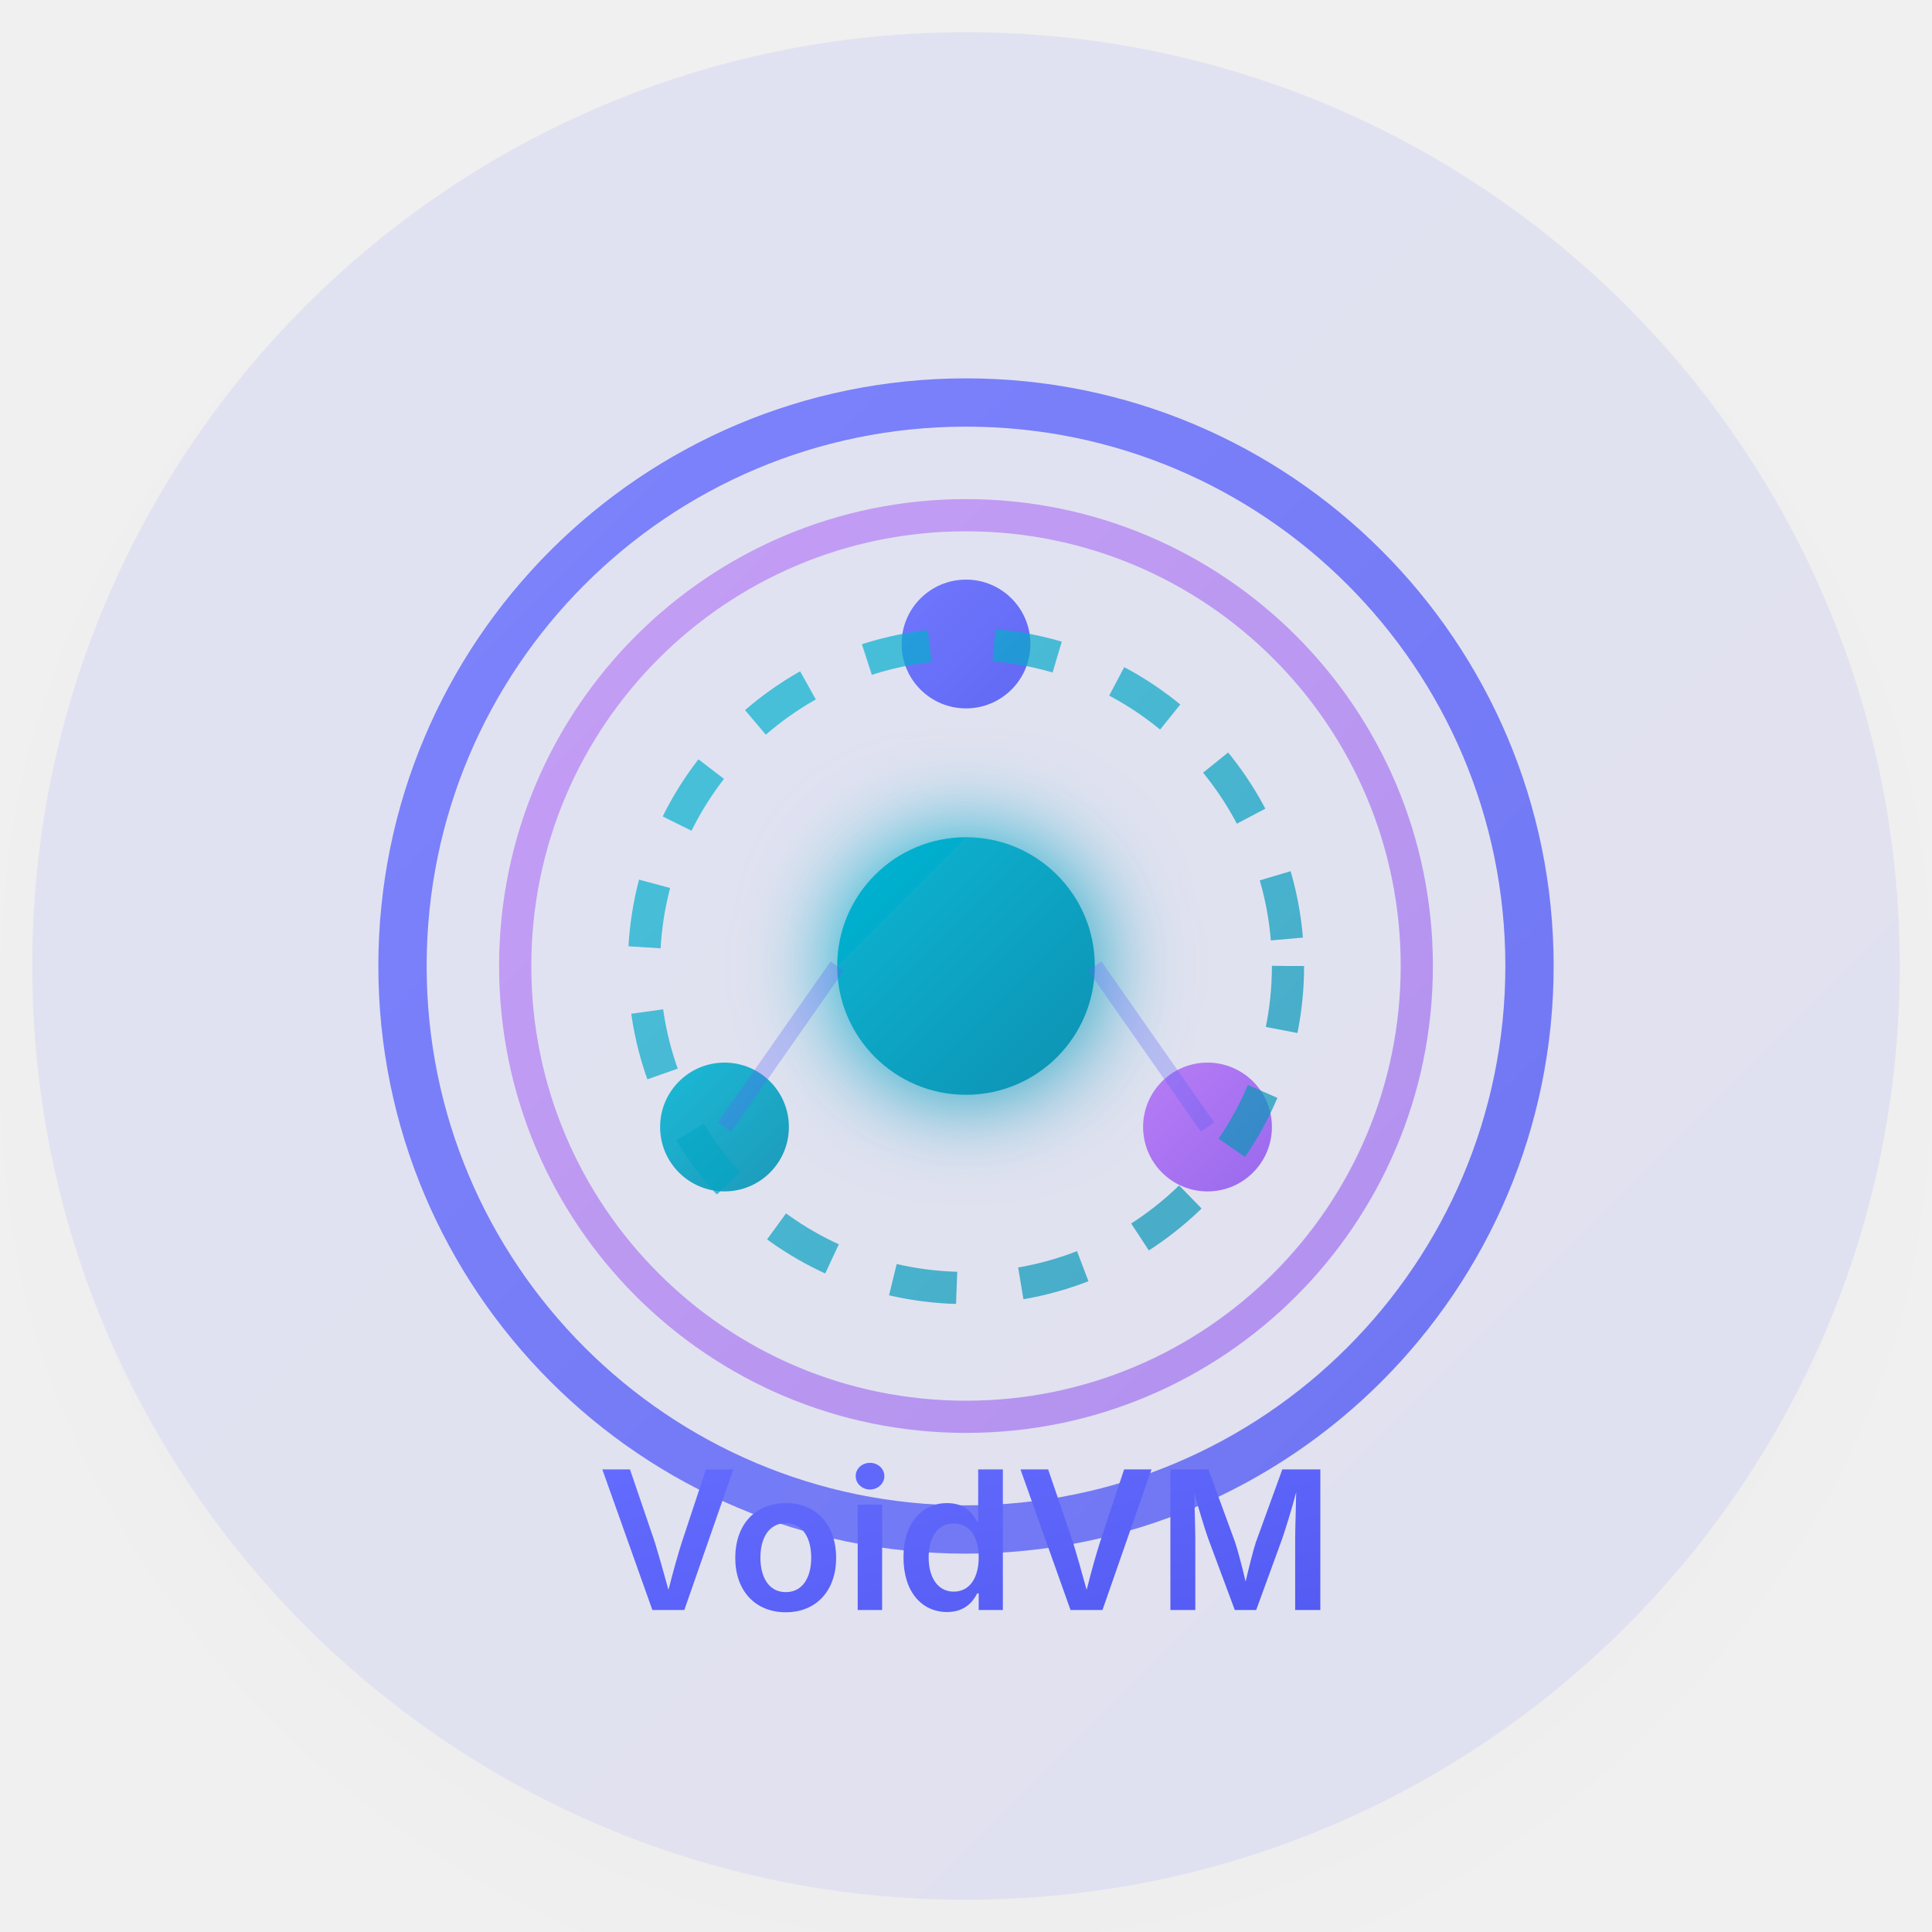
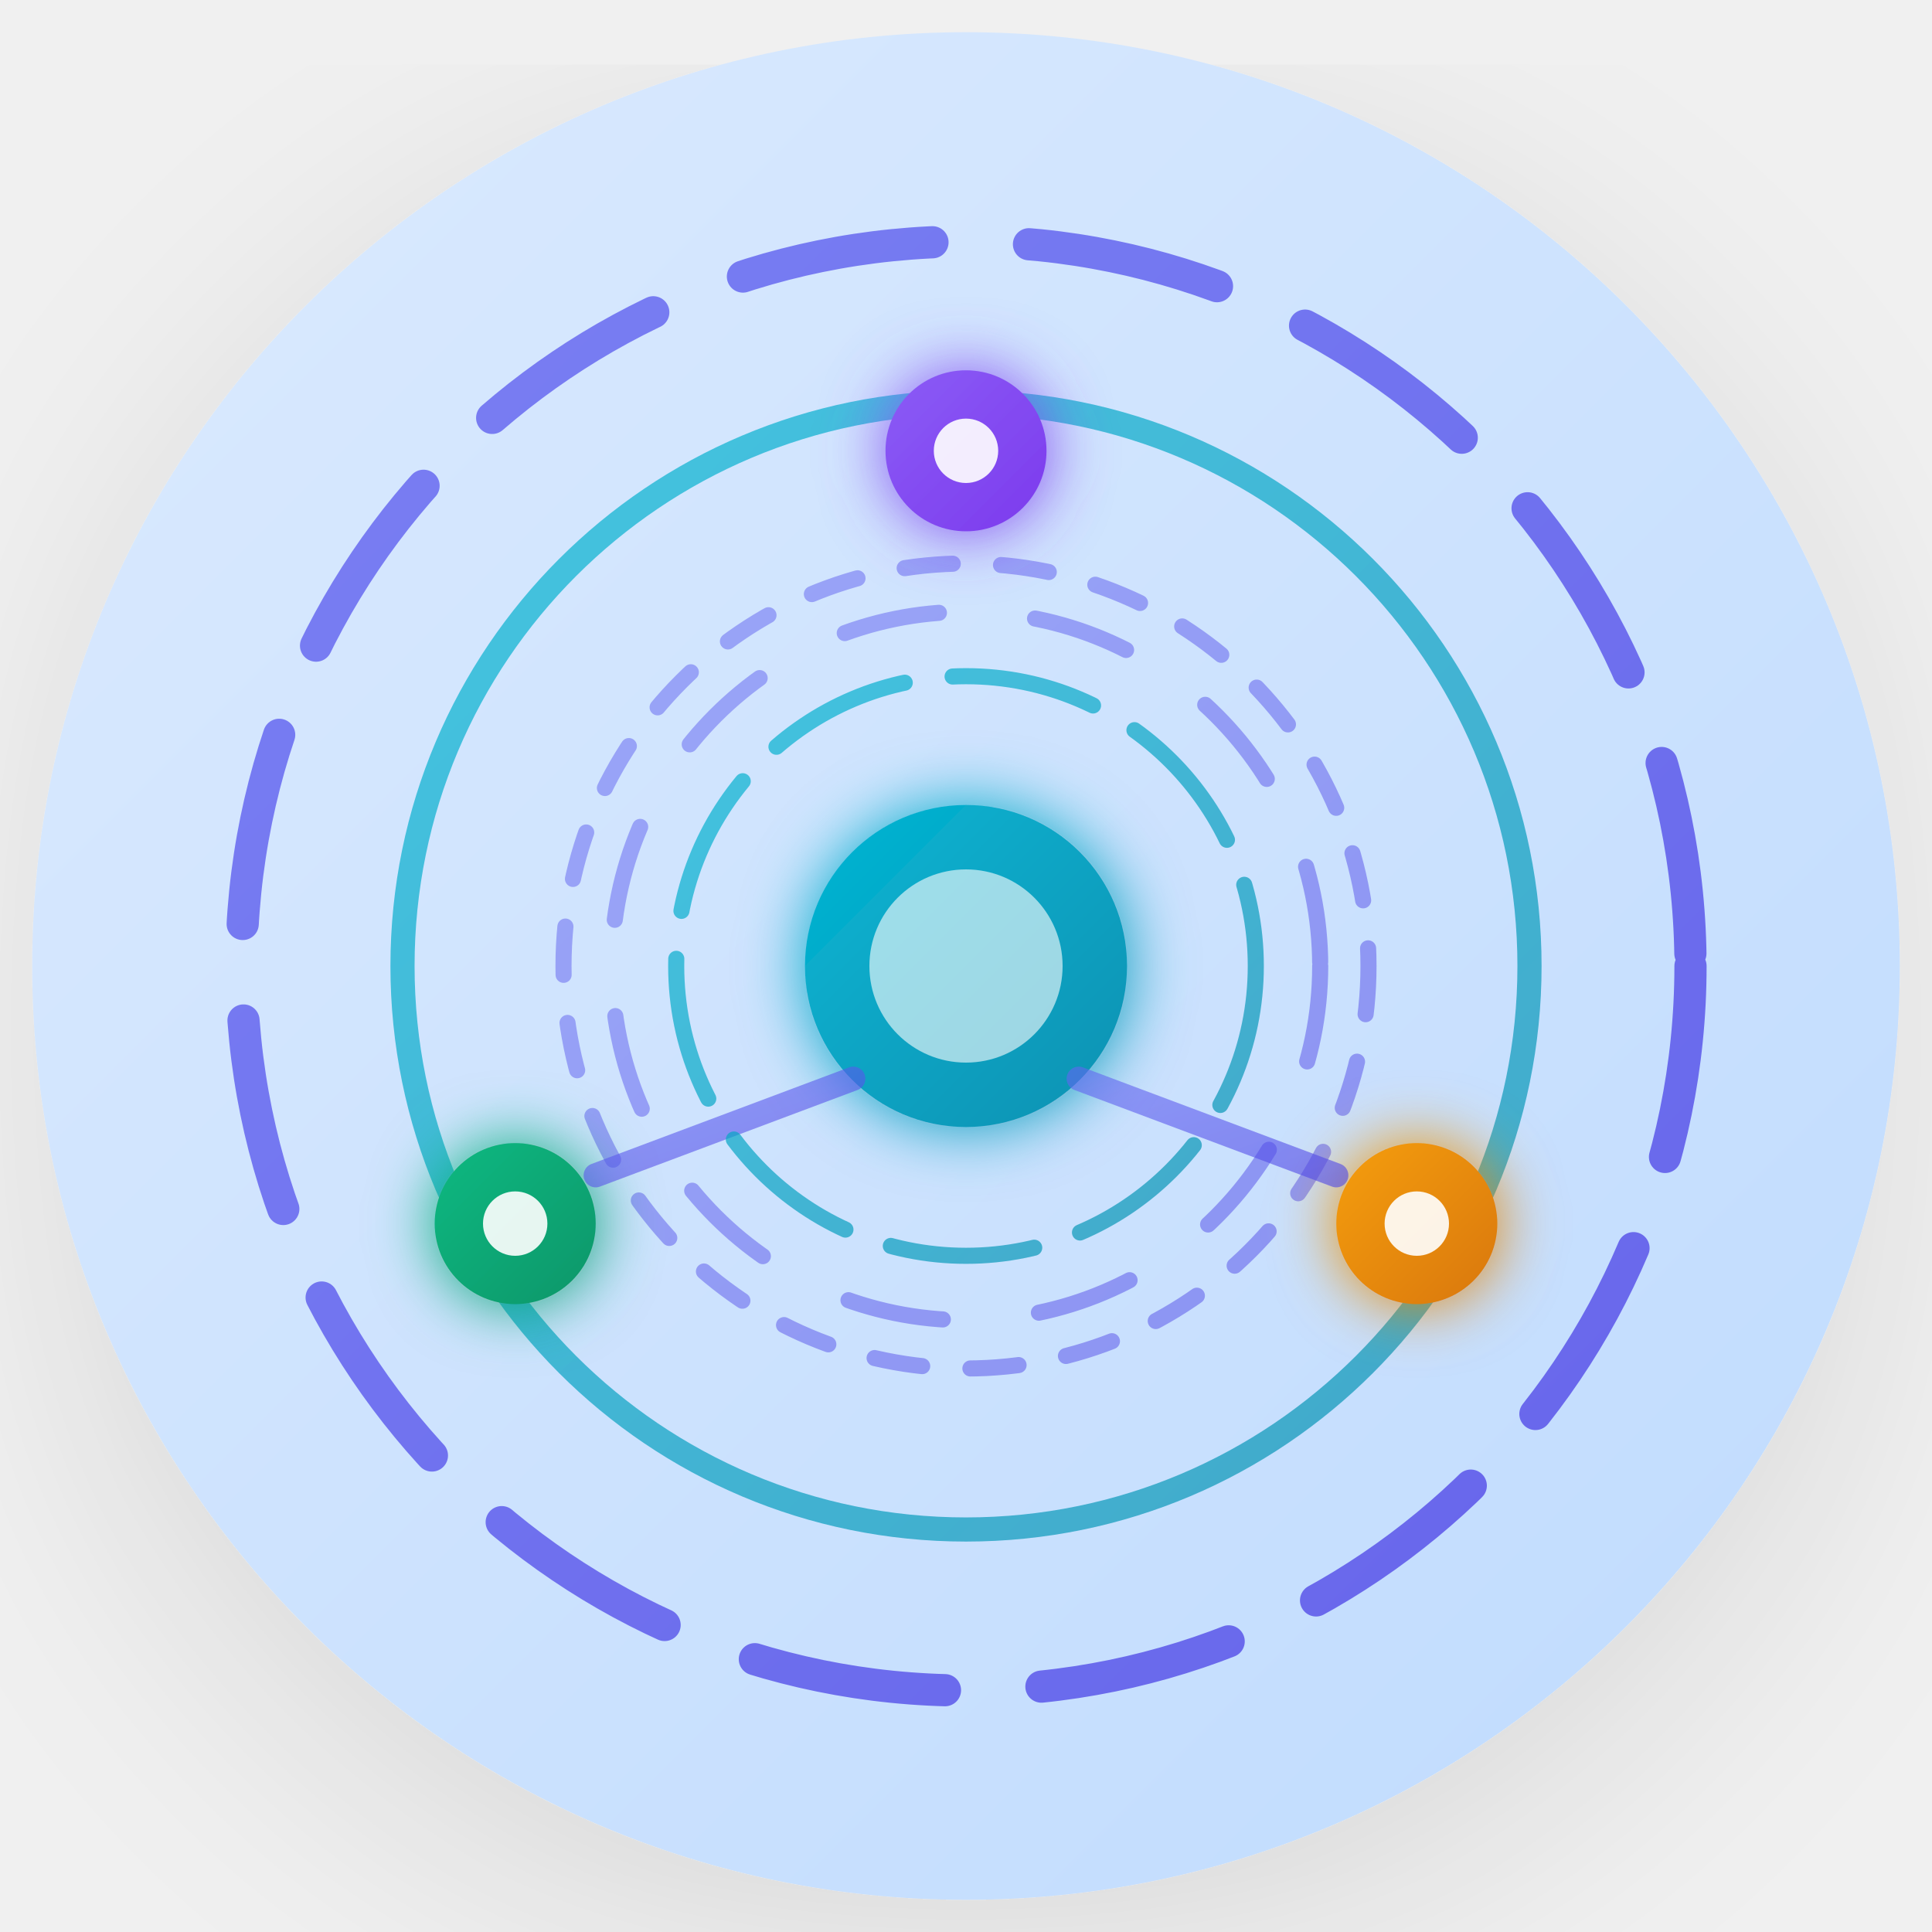
<svg xmlns="http://www.w3.org/2000/svg" width="120" height="120" viewBox="0 0 120 120">
  <defs>
    <linearGradient id="primaryGradient" x1="0%" y1="0%" x2="100%" y2="100%">
-       <stop offset="0%" style="stop-color:#646cff;stop-opacity:1" />
-       <stop offset="100%" style="stop-color:#535bf2;stop-opacity:1" />
+       <stop offset="0%" style="stop-color:#6366f1;stop-opacity:1" />
+       <stop offset="100%" style="stop-color:#4f46e5;stop-opacity:1" />
    </linearGradient>
-     <linearGradient id="secondaryGradient" x1="0%" y1="0%" x2="100%" y2="100%">
-       <stop offset="0%" style="stop-color:#a855f7;stop-opacity:0.8" />
-       <stop offset="100%" style="stop-color:#7c3aed;stop-opacity:0.8" />
+     <linearGradient id="backgroundGradient" x1="0%" y1="0%" x2="100%" y2="100%">
+       <stop offset="0%" style="stop-color:#dbeafe;stop-opacity:1" />
+       <stop offset="100%" style="stop-color:#bfdbfe;stop-opacity:1" />
    </linearGradient>
    <linearGradient id="accentGradient" x1="0%" y1="0%" x2="100%" y2="100%">
      <stop offset="0%" style="stop-color:#06b6d4;stop-opacity:1" />
      <stop offset="100%" style="stop-color:#0891b2;stop-opacity:1" />
    </linearGradient>
+     <linearGradient id="vmGradient1" x1="0%" y1="0%" x2="100%" y2="100%">
+       <stop offset="0%" style="stop-color:#8b5cf6;stop-opacity:1" />
+       <stop offset="100%" style="stop-color:#7c3aed;stop-opacity:1" />
+     </linearGradient>
+     <linearGradient id="vmGradient2" x1="0%" y1="0%" x2="100%" y2="100%">
+       <stop offset="0%" style="stop-color:#f59e0b;stop-opacity:1" />
+       <stop offset="100%" style="stop-color:#d97706;stop-opacity:1" />
+     </linearGradient>
+     <linearGradient id="vmGradient3" x1="0%" y1="0%" x2="100%" y2="100%">
+       <stop offset="0%" style="stop-color:#10b981;stop-opacity:1" />
+       <stop offset="100%" style="stop-color:#059669;stop-opacity:1" />
+     </linearGradient>
    <filter id="glow" x="-50%" y="-50%" width="200%" height="200%">
-       <feGaussianBlur stdDeviation="3" result="coloredBlur" />
+       <feGaussianBlur stdDeviation="2" result="coloredBlur" />
      <feMerge>
        <feMergeNode in="coloredBlur" />
        <feMergeNode in="SourceGraphic" />
      </feMerge>
    </filter>
-     <filter id="shadow" x="-50%" y="-50%" width="200%" height="200%">
-       <feDropShadow dx="0" dy="4" stdDeviation="4" flood-color="#000000" flood-opacity="0.1" />
+     <filter id="softShadow" x="-50%" y="-50%" width="200%" height="200%">
+       <feDropShadow dx="0" dy="4" stdDeviation="8" flood-color="#000000" flood-opacity="0.1" />
    </filter>
  </defs>
-   <circle cx="60" cy="60" r="58" fill="url(#primaryGradient)" filter="url(#shadow)" opacity="0.1" />
-   <g transform="translate(20, 20)">
-     <circle cx="40" cy="40" r="35" fill="none" stroke="url(#primaryGradient)" stroke-width="3" opacity="0.8" />
-     <circle cx="40" cy="40" r="28" fill="none" stroke="url(#secondaryGradient)" stroke-width="2" opacity="0.6" />
-     <circle cx="40" cy="40" r="8" fill="url(#accentGradient)" filter="url(#glow)" />
-     <g opacity="0.9">
-       <circle cx="40" cy="20" r="4" fill="url(#primaryGradient)">
-         <animate attributeName="opacity" values="0.6;1;0.6" dur="3s" repeatCount="indefinite" />
-       </circle>
-       <circle cx="55" cy="50" r="4" fill="url(#secondaryGradient)">
-         <animate attributeName="opacity" values="1;0.6;1" dur="3s" repeatCount="indefinite" begin="1s" />
-       </circle>
-       <circle cx="25" cy="50" r="4" fill="url(#accentGradient)">
-         <animate attributeName="opacity" values="0.6;1;0.6" dur="3s" repeatCount="indefinite" begin="2s" />
+   <circle cx="60" cy="60" r="58" fill="url(#backgroundGradient)" filter="url(#softShadow)" />
+   <g transform="translate(60, 60)">
+     <circle cx="0" cy="0" r="45" fill="none" stroke="url(#primaryGradient)" stroke-width="2" opacity="0.8" stroke-dasharray="12,6" stroke-linecap="round">
+       <animate attributeName="stroke-dashoffset" values="0;-18" dur="8s" repeatCount="indefinite" />
+     </circle>
+     <circle cx="0" cy="0" r="35" fill="none" stroke="url(#accentGradient)" stroke-width="1.5" opacity="0.7" />
+     <circle cx="0" cy="0" r="25" fill="none" stroke="url(#primaryGradient)" stroke-width="1" opacity="0.5" stroke-dasharray="3,3" stroke-linecap="round">
+       <animateTransform attributeName="transform" type="rotate" values="0;360" dur="15s" repeatCount="indefinite" />
+     </circle>
+     <circle cx="0" cy="0" r="10" fill="url(#accentGradient)" filter="url(#glow)" />
+     <circle cx="0" cy="0" r="6" fill="#ffffff" opacity="0.6" />
+     <g>
+       <g transform="translate(0, -32)">
+         <circle r="5" fill="url(#vmGradient1)" filter="url(#glow)">
+           <animate attributeName="opacity" values="0.8;1;0.8" dur="4s" repeatCount="indefinite" />
+         </circle>
+         <circle r="2" fill="#ffffff" opacity="0.9" />
+       </g>
+       <g transform="translate(28, 16)">
+         <circle r="5" fill="url(#vmGradient2)" filter="url(#glow)">
+           <animate attributeName="opacity" values="1;0.8;1" dur="4s" repeatCount="indefinite" begin="1.3s" />
+         </circle>
+         <circle r="2" fill="#ffffff" opacity="0.9" />
+       </g>
+       <g transform="translate(-28, 16)">
+         <circle r="5" fill="url(#vmGradient3)" filter="url(#glow)">
+           <animate attributeName="opacity" values="0.8;1;0.8" dur="4s" repeatCount="indefinite" begin="2.6s" />
+         </circle>
+         <circle r="2" fill="#ffffff" opacity="0.9" />
+       </g>
+     </g>
+     <g stroke="url(#primaryGradient)" stroke-width="1.5" fill="none" opacity="0.6" stroke-linecap="round">
+       <line x1="0" y1="-27" x2="0" y2="-10">
+         <animate attributeName="opacity" values="0.4;0.8;0.4" dur="4s" repeatCount="indefinite" />
+       </line>
+       <line x1="23" y1="13" x2="7" y2="7">
+         <animate attributeName="opacity" values="0.8;0.4;0.8" dur="4s" repeatCount="indefinite" begin="1.3s" />
+       </line>
+       <line x1="-23" y1="13" x2="-7" y2="7">
+         <animate attributeName="opacity" values="0.4;0.8;0.4" dur="4s" repeatCount="indefinite" begin="2.6s" />
+       </line>
+     </g>
+     <g stroke="url(#accentGradient)" stroke-width="1" fill="none" opacity="0.7">
+       <circle r="18" stroke-dasharray="9,3" stroke-linecap="round">
+         <animateTransform attributeName="transform" type="rotate" values="0;360" dur="12s" repeatCount="indefinite" />
      </circle>
    </g>
-     <g stroke="url(#primaryGradient)" stroke-width="1" opacity="0.3" fill="none">
-       <line x1="40" y1="20" x2="40" y2="32" />
-       <line x1="55" y1="50" x2="48" y2="40" />
-       <line x1="25" y1="50" x2="32" y2="40" />
-     </g>
-     <g stroke="url(#accentGradient)" stroke-width="2" fill="none" opacity="0.7">
-       <circle cx="40" cy="40" r="20" stroke-dasharray="4,4">
-         <animateTransform attributeName="transform" type="rotate" values="0 40 40;360 40 40" dur="10s" repeatCount="indefinite" />
+     <g stroke="url(#primaryGradient)" stroke-width="1" fill="none" opacity="0.5">
+       <circle r="22" stroke-dasharray="6,6" stroke-linecap="round">
+         <animateTransform attributeName="transform" type="rotate" values="360;0" dur="18s" repeatCount="indefinite" />
      </circle>
    </g>
  </g>
-   <text x="60" y="100" font-family="Inter, -apple-system, BlinkMacSystemFont, sans-serif" font-size="12" font-weight="600" text-anchor="middle" fill="url(#primaryGradient)">
-     VoidVM
-   </text>
</svg>
